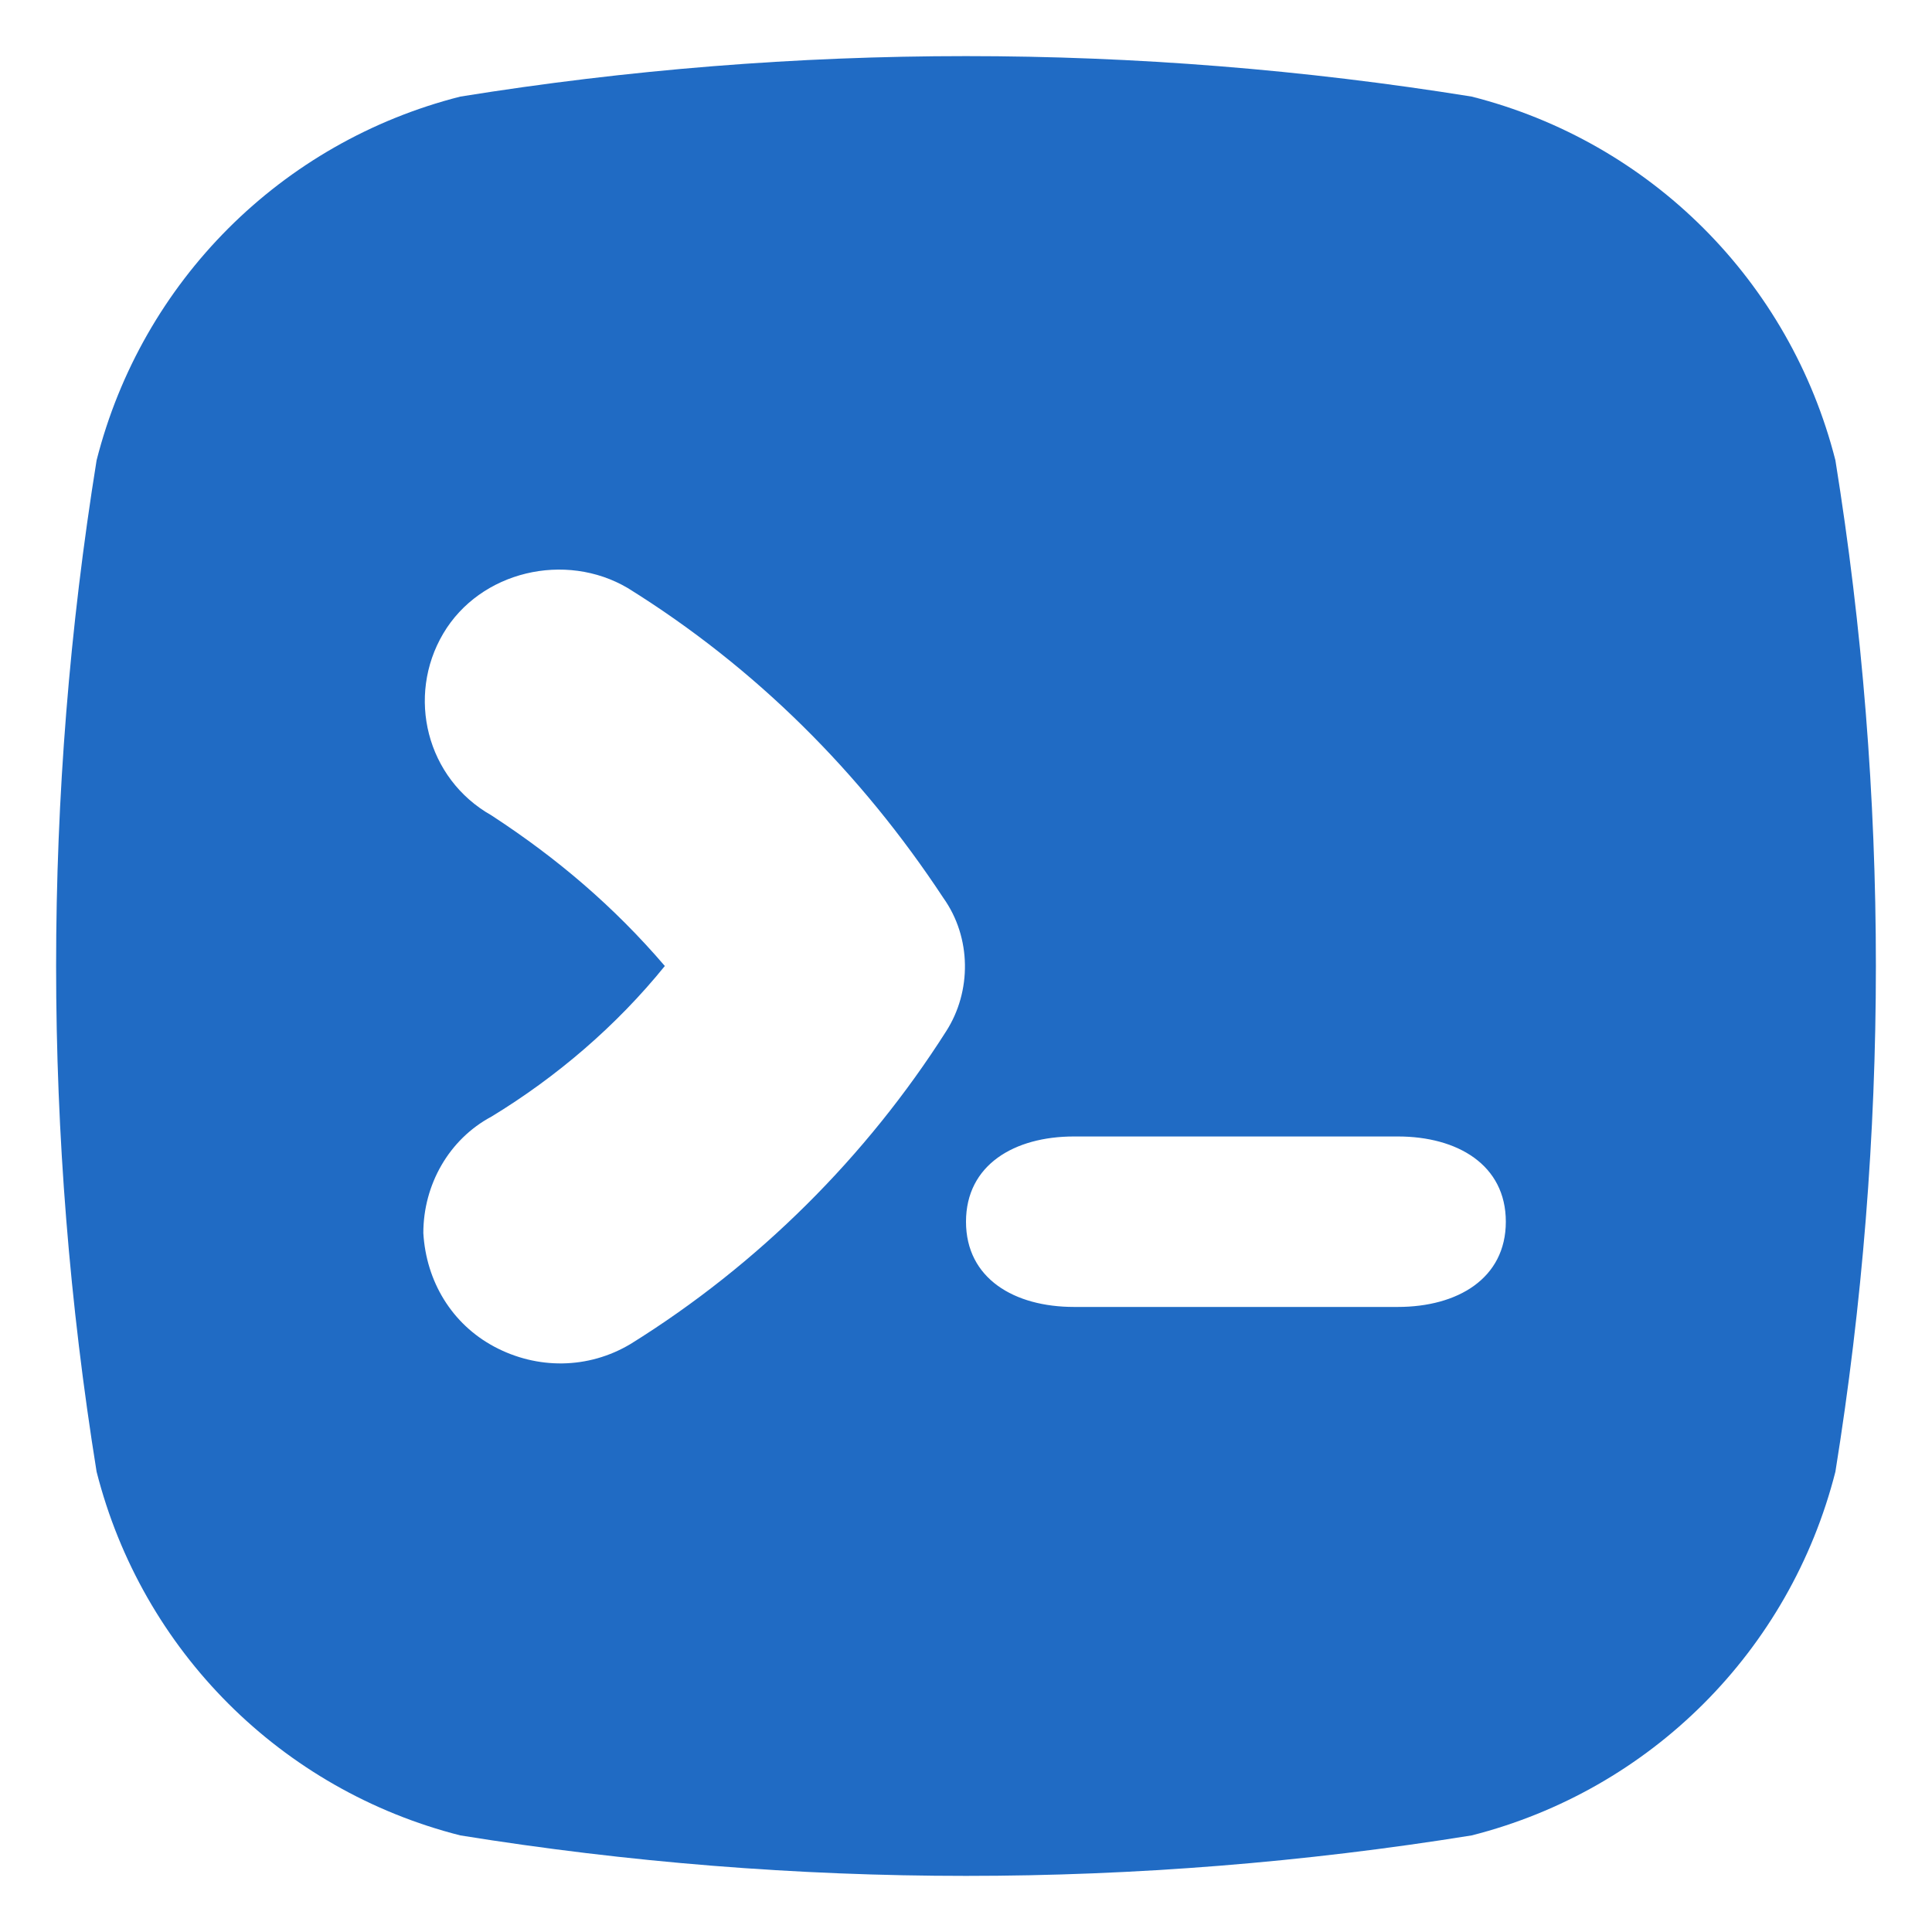
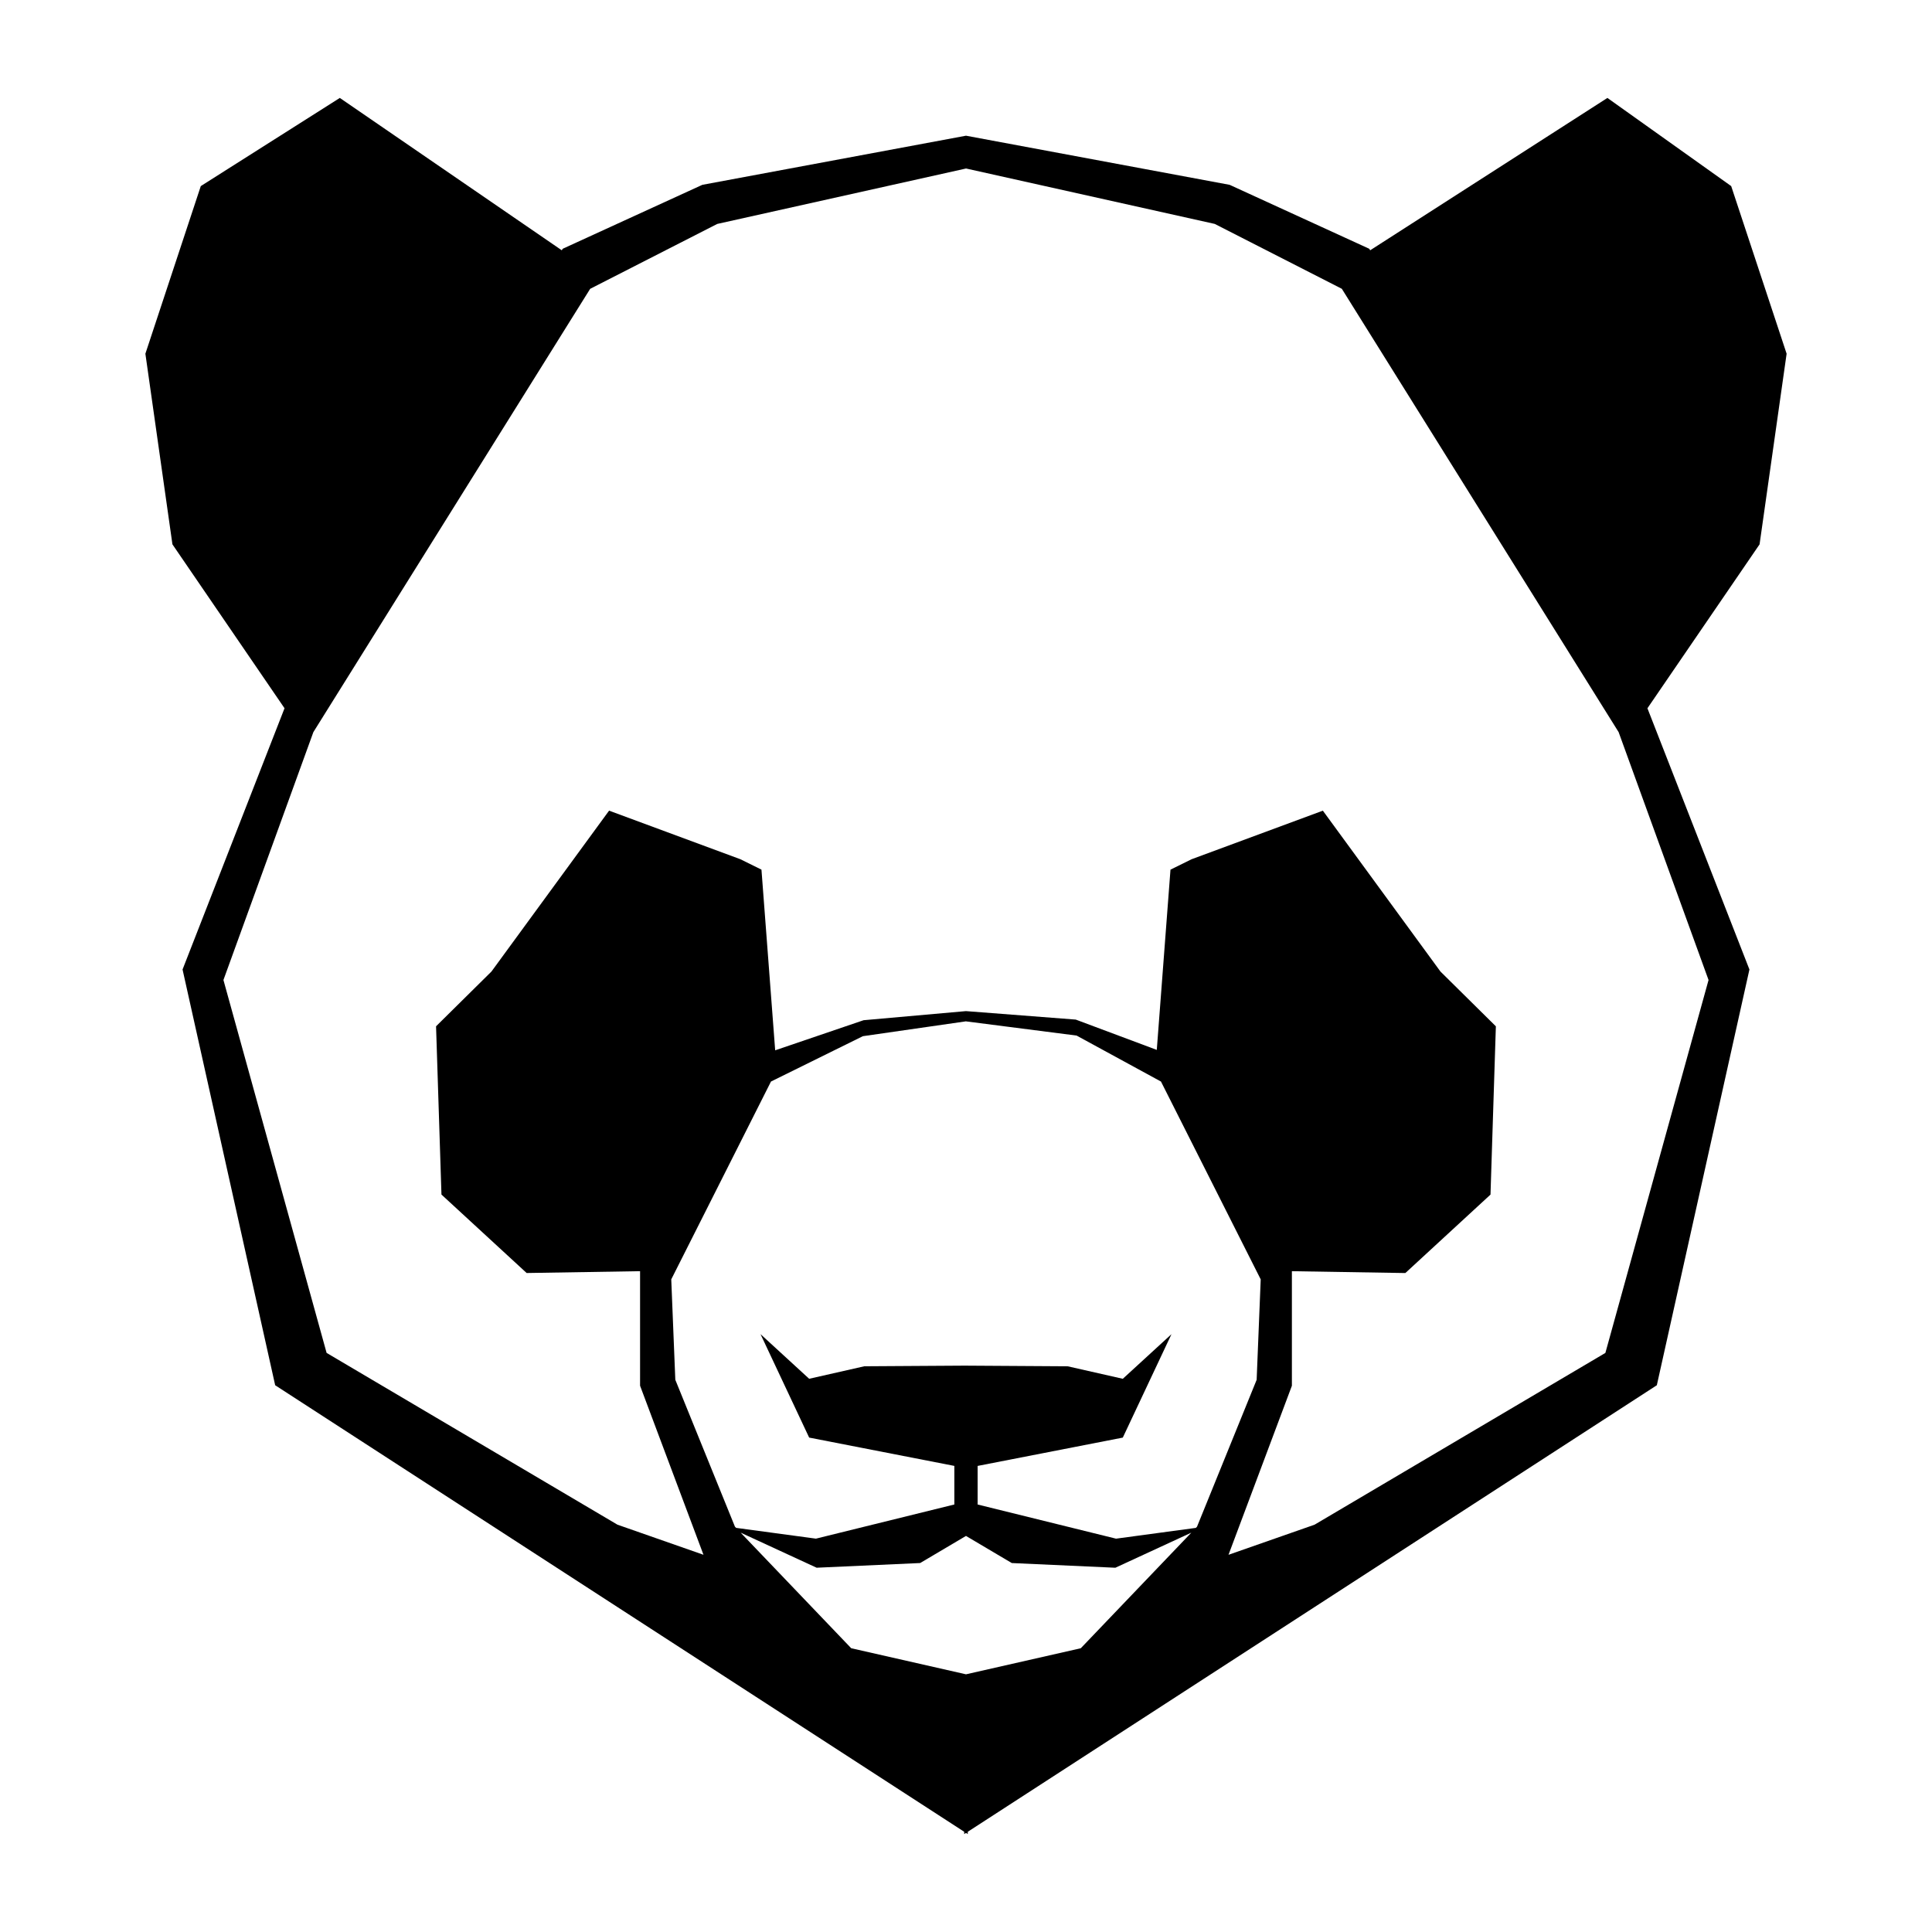
- <svg xmlns="http://www.w3.org/2000/svg" viewBox="0 0 68 68">
-   <path d="M64.6 16.2C63 9.9 58.1 5 51.8 3.4 40 1.5 28 1.5 16.2 3.4 9.9 5 5 9.9 3.4 16.2 1.5 28 1.5 40 3.4 51.8 5 58.1 9.9 63 16.2 64.6c11.8 1.9 23.8 1.9 35.6 0C58.1 63 63 58.1 64.6 51.8c1.9-11.8 1.9-23.8 0-35.6zM33.3 36.3c-2.8 4.4-6.6 8.2-11.1 11-1.5.9-3.3.9-4.8.1s-2.4-2.3-2.5-4c0-1.7.9-3.3 2.4-4.1 2.3-1.4 4.4-3.2 6.1-5.3-1.8-2.1-3.8-3.8-6.1-5.3-2.3-1.3-3-4.2-1.7-6.4s4.3-2.9 6.5-1.6c4.5 2.8 8.2 6.5 11.1 10.9 1 1.4 1 3.3.1 4.7zM49.2 46H37.8c-2.1 0-3.8-1-3.8-3s1.7-3 3.8-3h11.4c2.1 0 3.8 1 3.8 3s-1.7 3-3.8 3z" fill="#206bc4" />
+ <svg xmlns="http://www.w3.org/2000/svg" viewBox="0 0 100 100">
+   <path d="M92.475 18.308l-2.869-8.676-6.407-4.563-12.279 7.886-0.049-0.079-7.224-3.309L50 7.024v1.697l12.875 2.869 6.578 3.358L83.78 37.895l4.654 12.83-5.34 19.302-15.053 8.891-4.454 1.558 3.281-8.75v-5.929l5.873 0.095 4.407-4.06 0.278-8.71-2.868-2.835-6.087-8.327-6.795 2.514-1.092 0.539-0.709 9.33-4.193-1.569L50 52.335h-0.004l-5.296 0.471-4.577 1.558-0.71-9.352-1.092-0.539-6.795-2.514-6.088 8.327-2.868 2.835 0.28 8.71 4.409 4.06 5.871-0.095v5.929l3.282 8.75-4.453-1.558-15.054-8.891-5.34-19.302 4.655-12.83 14.327-22.945 6.577-3.358L50 8.722V7.024L36.352 9.567l-7.226 3.309-0.048 0.079-11.489-7.886-7.196 4.563-2.868 8.676 1.4 9.867 5.802 8.484-5.278 13.522L14.243 71.7l35.664 23.112v0.119L50 94.87l0.092 0.061v-0.119L85.757 71.7l4.793-21.519-5.279-13.521 5.804-8.484 1.4-9.868zM50 86.662l-5.942-1.35-5.723-5.983 3.933 1.816 5.36-0.243L50 79.499v-8.814l-5.263 0.033-2.855 0.647-2.518-2.31 2.518 5.354 7.515 1.466v1.997l-7.165 1.768-4.131-0.558-0.061-0.063-3.086-7.602-0.21-5.197 5.162-10.24 4.756-2.347 5.337-0.769 0.001-0.062v0.064l5.724 0.735 4.368 2.38 5.162 10.24-0.21 5.197-3.086 7.602-0.061 0.063-4.131 0.558-7.164-1.768v-1.997l7.514-1.466 2.52-5.354-2.52 2.31-2.854-0.647L50 70.686V79.5l2.37 1.403 5.361 0.243 3.932-1.816-5.722 5.983L50 86.662z" fill="#000000" />
</svg>
